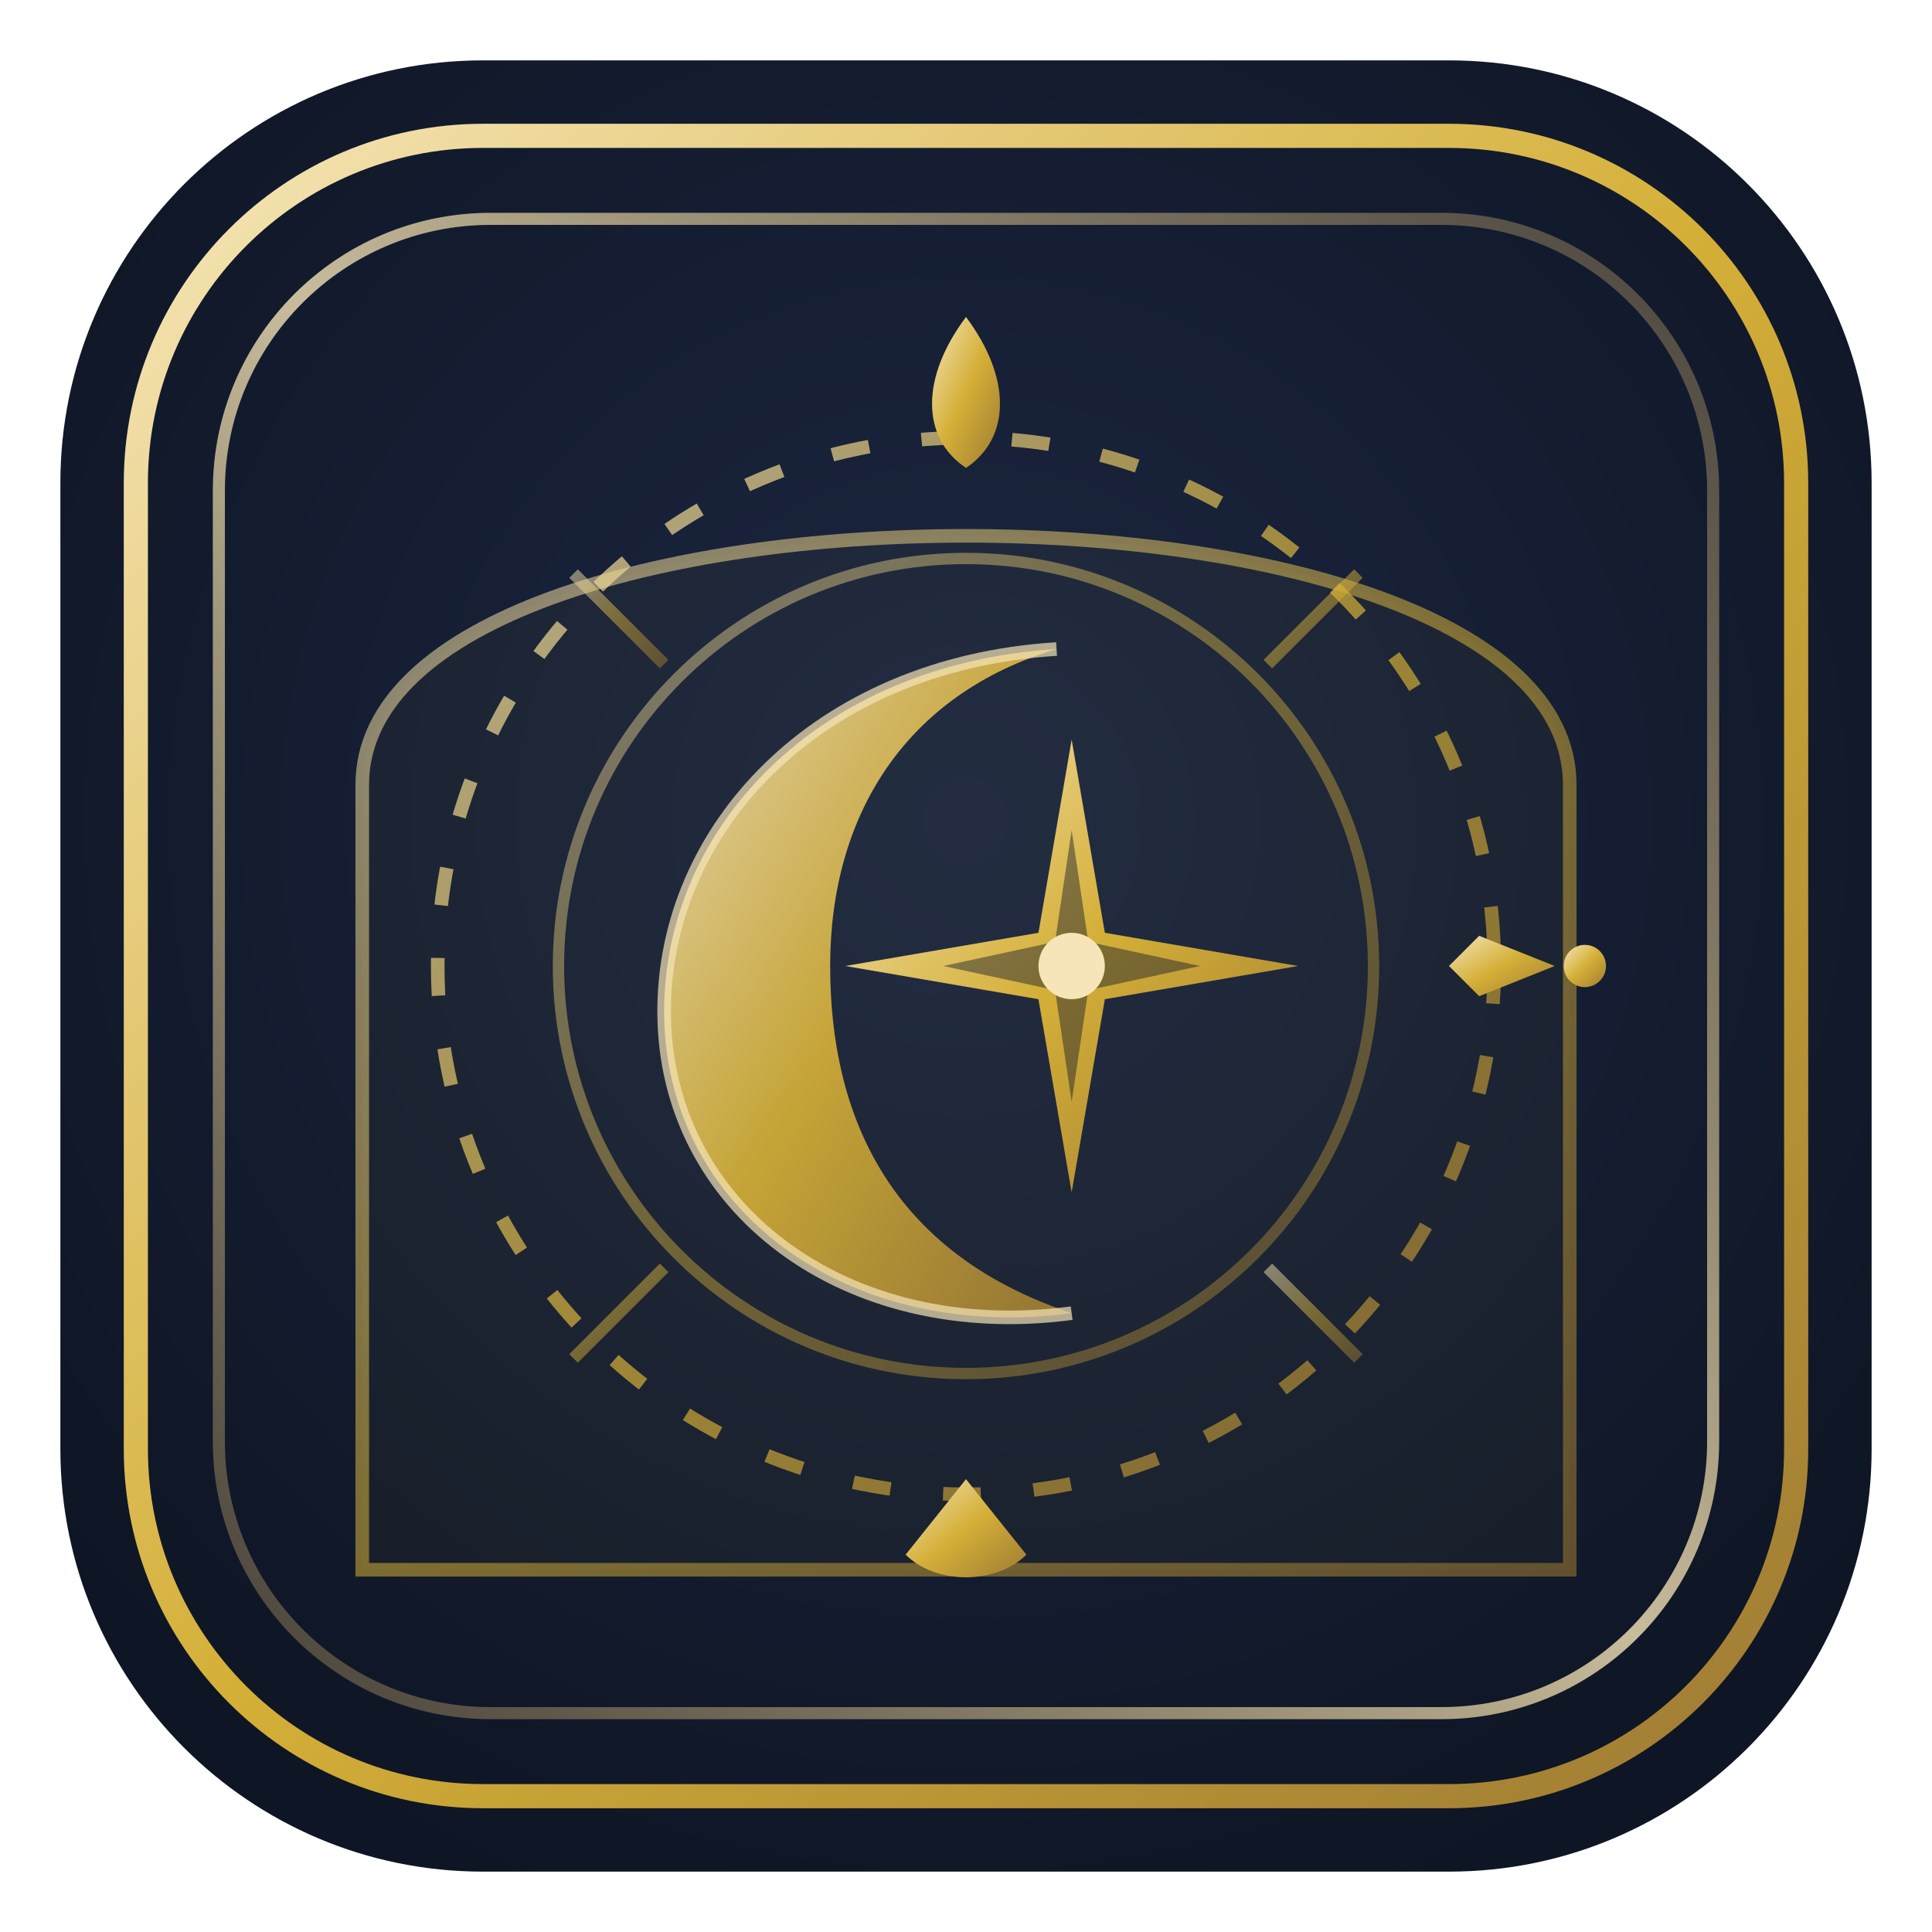
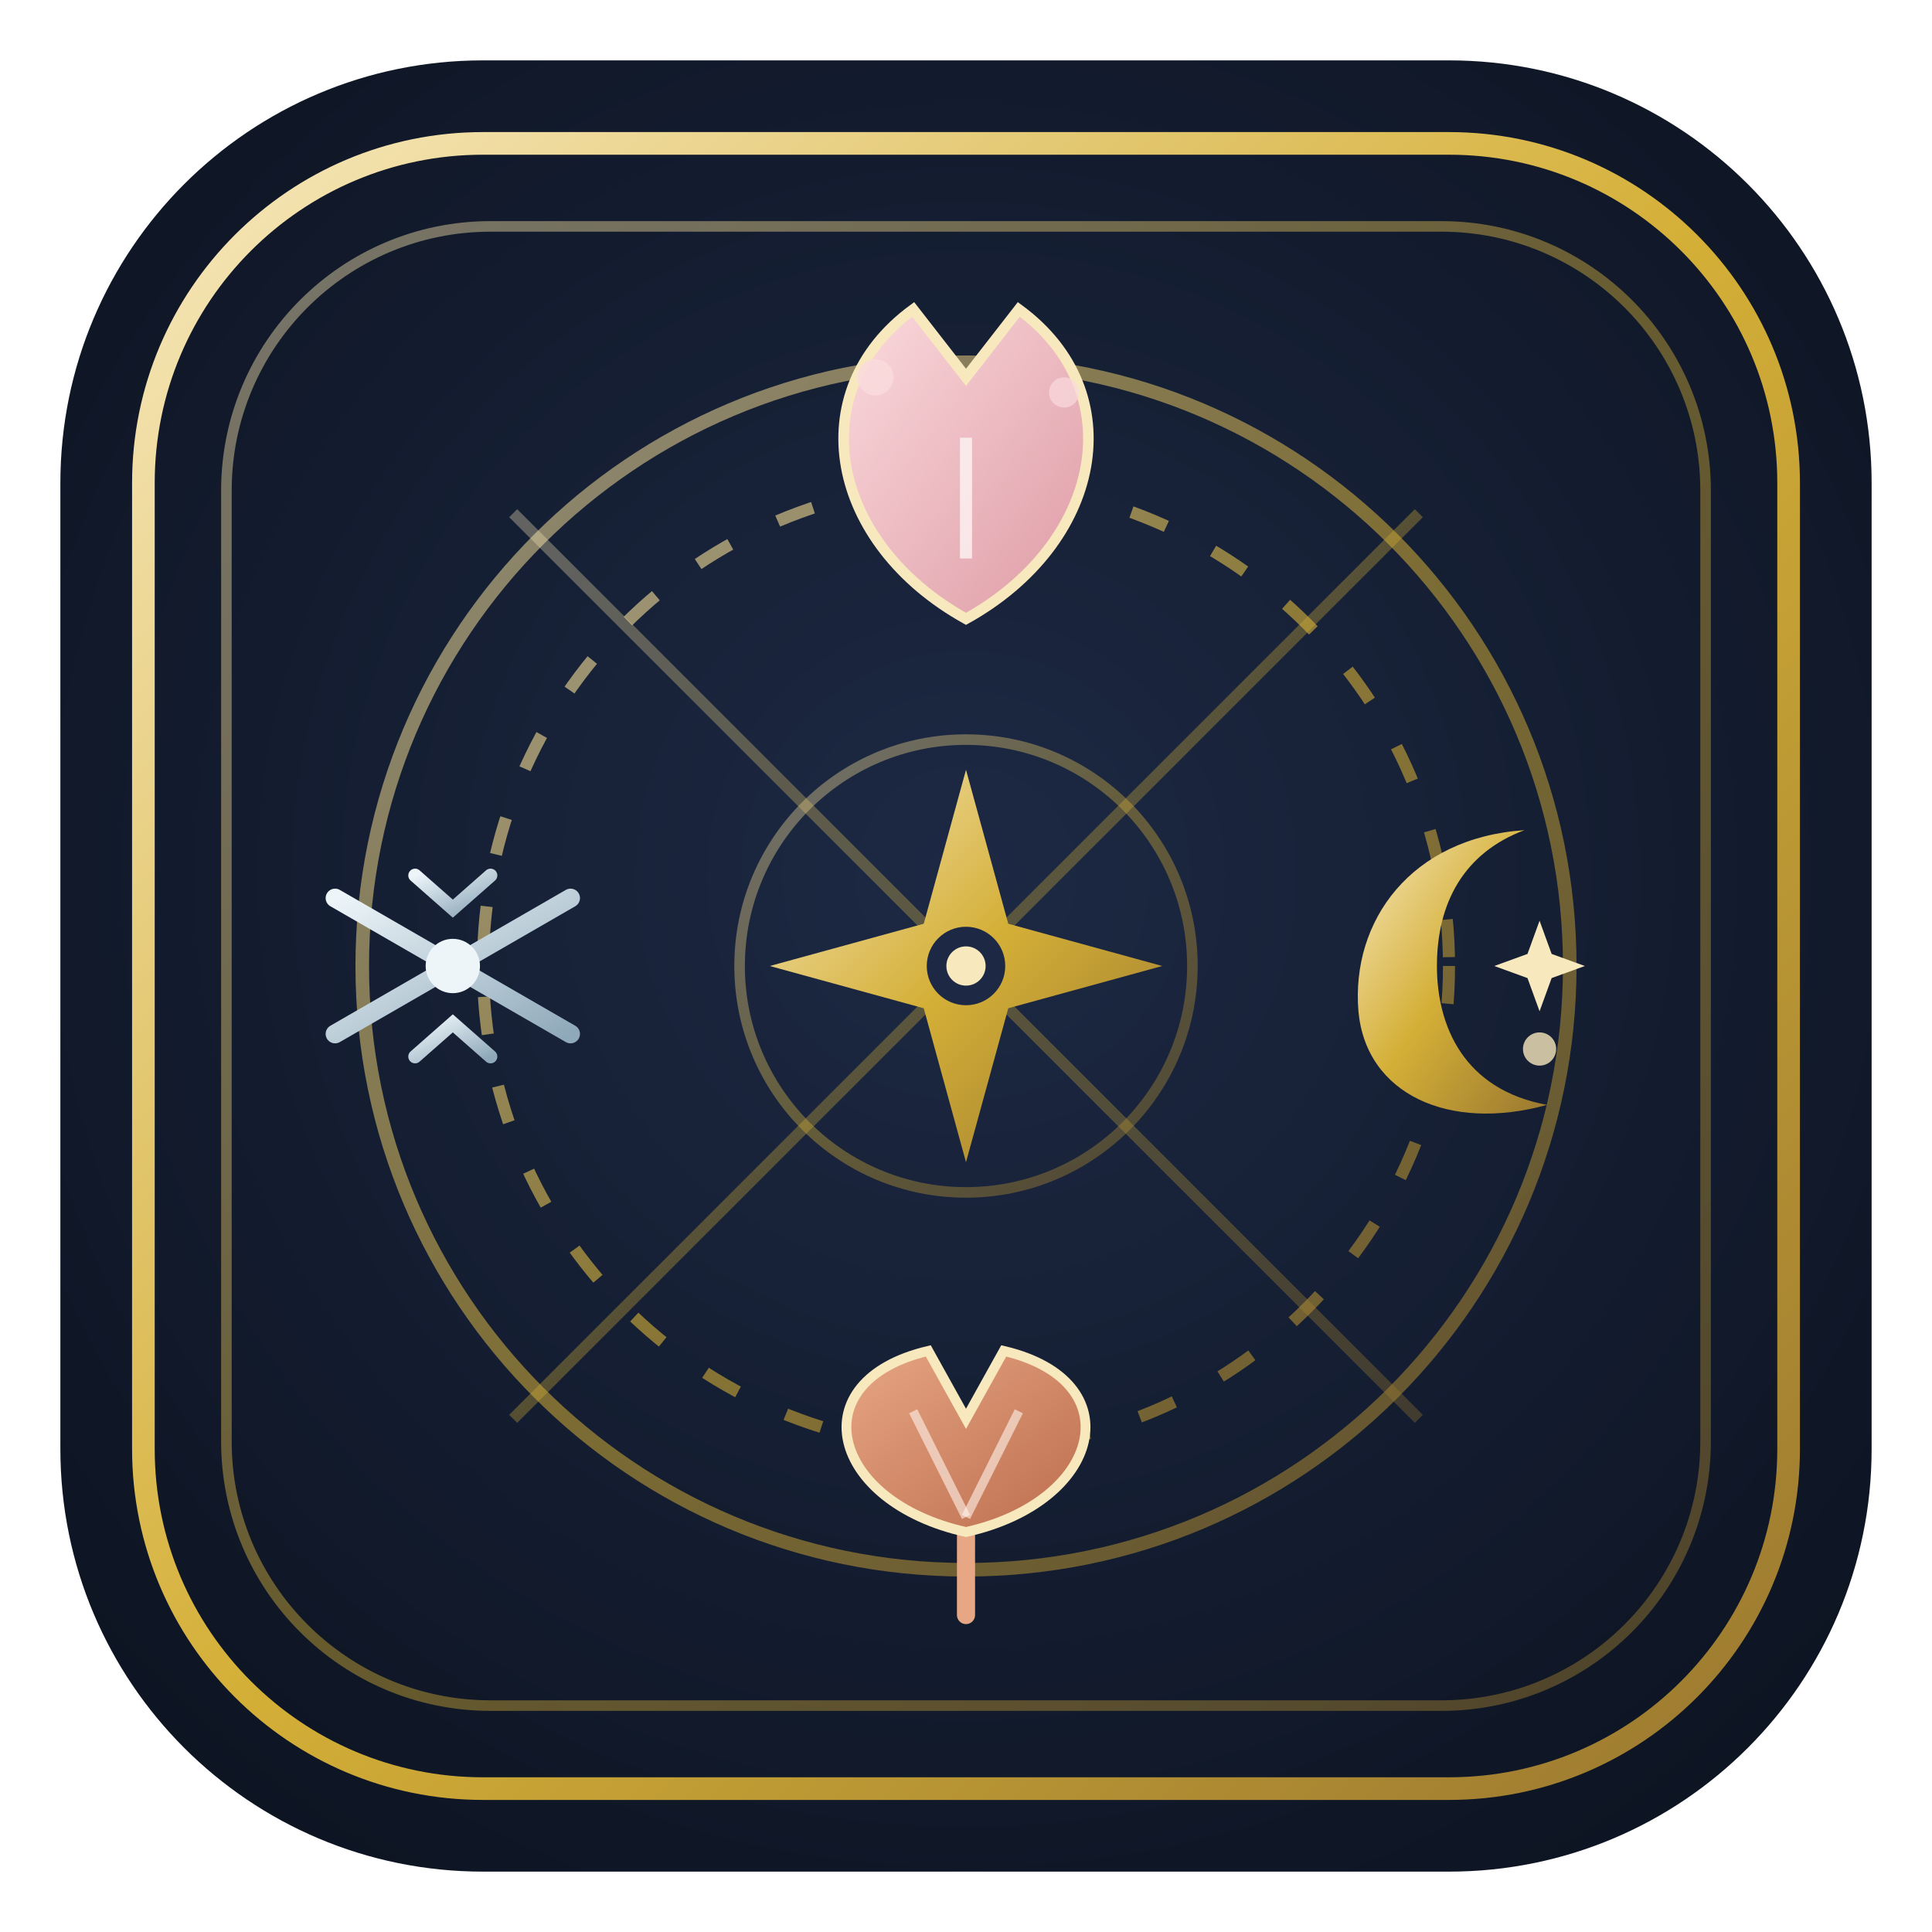
- <svg xmlns="http://www.w3.org/2000/svg" viewBox="0 0 128 128" width="128" height="128" role="img" aria-label="四時詩籤・謐夜塔羅 Emblem">
+ <svg xmlns="http://www.w3.org/2000/svg" viewBox="0 0 128 128" width="128" height="128" role="img" aria-label="時光詩箋・四季塔羅 Chronicles of Seasons Emblem">
  <defs>
-     <radialGradient id="oracleBgGrad" cx="50%" cy="42%" r="65%">
-       <stop offset="0%" stop-color="#1C2742" />
-       <stop offset="100%" stop-color="#0E1524" />
+     <radialGradient id="chronicleBgGrad" cx="50%" cy="45%" r="65%">
+       <stop offset="0%" stop-color="#1D2944" />
+       <stop offset="100%" stop-color="#0D1422" />
    </radialGradient>
-     <linearGradient id="oracleGoldGrad" x1="0%" y1="0%" x2="100%" y2="100%">
-       <stop offset="0%" stop-color="#F5E5B8" />
+     <linearGradient id="chronicleGoldGrad" x1="0%" y1="0%" x2="100%" y2="100%">
+       <stop offset="0%" stop-color="#F7E8BD" />
      <stop offset="50%" stop-color="#D4AF37" />
-       <stop offset="100%" stop-color="#9E7B34" />
+       <stop offset="100%" stop-color="#9A7830" />
    </linearGradient>
-     <linearGradient id="oracleSoftGold" x1="0%" y1="100%" x2="100%" y2="0%">
-       <stop offset="0%" stop-color="#C9A86A" stop-opacity="0.3" />
-       <stop offset="50%" stop-color="#F5E5B8" stop-opacity="0.8" />
-       <stop offset="100%" stop-color="#C9A86A" stop-opacity="0.3" />
+     <linearGradient id="springPetalGrad" x1="0%" y1="0%" x2="100%" y2="100%">
+       <stop offset="0%" stop-color="#FADADD" />
+       <stop offset="100%" stop-color="#DE9AA4" />
+     </linearGradient>
+     <linearGradient id="autumnGinkgoGrad" x1="0%" y1="0%" x2="100%" y2="100%">
+       <stop offset="0%" stop-color="#E7A684" />
+       <stop offset="100%" stop-color="#BC6D4D" />
+     </linearGradient>
+     <linearGradient id="winterFrostGrad" x1="0%" y1="0%" x2="100%" y2="100%">
+       <stop offset="0%" stop-color="#EDF5F9" />
+       <stop offset="100%" stop-color="#8FA9BA" />
    </linearGradient>
  </defs>
-   <rect x="4" y="4" width="120" height="120" rx="28" fill="url(#oracleBgGrad)" />
-   <rect x="9" y="9" width="110" height="110" rx="23" fill="none" stroke="url(#oracleGoldGrad)" stroke-width="1.6" />
-   <rect x="14.5" y="14.5" width="99" height="99" rx="18" fill="none" stroke="url(#oracleSoftGold)" stroke-width="0.8" />
-   <path d="M 24 104 V 52 C 24 30, 104 30, 104 52 V 104 Z" fill="#D4AF37" fill-opacity="0.04" stroke="url(#oracleGoldGrad)" stroke-width="0.9" stroke-opacity="0.55" />
-   <circle cx="64" cy="64" r="35" fill="none" stroke="url(#oracleGoldGrad)" stroke-width="0.9" stroke-dasharray="2.5 3.5" stroke-opacity="0.72" />
-   <circle cx="64" cy="64" r="27" fill="none" stroke="url(#oracleGoldGrad)" stroke-width="0.75" stroke-opacity="0.45" />
-   <line x1="64" y1="20" x2="64" y2="108" stroke="url(#oracleGoldGrad)" stroke-width="0.65" stroke-opacity="0.32" />
-   <line x1="20" y1="64" x2="108" y2="64" stroke="url(#oracleGoldGrad)" stroke-width="0.65" stroke-opacity="0.32" />
-   <line x1="38" y1="38" x2="44" y2="44" stroke="url(#oracleGoldGrad)" stroke-width="0.8" stroke-opacity="0.5" />
-   <line x1="90" y1="38" x2="84" y2="44" stroke="url(#oracleGoldGrad)" stroke-width="0.8" stroke-opacity="0.5" />
-   <line x1="38" y1="90" x2="44" y2="84" stroke="url(#oracleGoldGrad)" stroke-width="0.8" stroke-opacity="0.5" />
-   <line x1="90" y1="90" x2="84" y2="84" stroke="url(#oracleGoldGrad)" stroke-width="0.8" stroke-opacity="0.5" />
-   <path d="M 64 21 C 61 25, 61 29, 64 31 C 67 29, 67 25, 64 21 Z" fill="url(#oracleGoldGrad)" />
-   <polygon points="103,64 98,62 96,64 98,66" fill="url(#oracleGoldGrad)" />
-   <circle cx="105" cy="64" r="1.4" fill="url(#oracleGoldGrad)" />
-   <path d="M 64 98 L 68 103 C 66 105, 62 105, 60 103 Z" fill="url(#oracleGoldGrad)" />
-   <g stroke="url(#oracleGoldGrad)" stroke-width="1" stroke-linecap="round">
-     <line x1="21" y1="64" x2="29" y2="64" />
-     <line x1="25" y1="60" x2="25" y2="68" />
+   <rect x="4" y="4" width="120" height="120" rx="28" fill="url(#chronicleBgGrad)" />
+   <rect x="9.5" y="9.5" width="109" height="109" rx="22.5" fill="none" stroke="url(#chronicleGoldGrad)" stroke-width="1.5" />
+   <rect x="15" y="15" width="98" height="98" rx="17.5" fill="none" stroke="url(#chronicleGoldGrad)" stroke-width="0.7" stroke-opacity="0.45" />
+   <circle cx="64" cy="64" r="40" fill="none" stroke="url(#chronicleGoldGrad)" stroke-width="0.9" stroke-opacity="0.55" />
+   <circle cx="64" cy="64" r="32" fill="none" stroke="url(#chronicleGoldGrad)" stroke-width="0.8" stroke-dasharray="2.5 3.5" stroke-opacity="0.62" />
+   <circle cx="64" cy="64" r="15" fill="none" stroke="url(#chronicleGoldGrad)" stroke-width="0.7" stroke-opacity="0.4" />
+   <line x1="34" y1="34" x2="94" y2="94" stroke="url(#chronicleGoldGrad)" stroke-width="0.75" stroke-opacity="0.34" />
+   <line x1="94" y1="34" x2="34" y2="94" stroke="url(#chronicleGoldGrad)" stroke-width="0.75" stroke-opacity="0.34" />
+   <g transform="translate(64, 30)">
+     <path d="M 0 11 C -9 6, -11 -4, -3.5 -9.5 L 0 -5 L 3.5 -9.5 C 11 -4, 9 6, 0 11 Z" fill="url(#springPetalGrad)" stroke="#F7E8BD" stroke-width="0.7" />
+     <line x1="0" y1="7" x2="0" y2="-1" stroke="#FFF8F8" stroke-width="0.8" stroke-opacity="0.75" />
+     <circle cx="-6" cy="-5" r="1.2" fill="#FADADD" fill-opacity="0.85" />
+     <circle cx="6.5" cy="-4" r="1" fill="#FADADD" fill-opacity="0.7" />
  </g>
-   <path d="M 70 43 C 54 44, 44 55, 44 67 C 44 80, 56 89, 71 87 C 59 83, 55 74, 55 64 C 55 54, 60 46, 70 43 Z" fill="url(#oracleGoldGrad)" fill-opacity="0.92" />
-   <path d="M 70 43 C 54 44, 44 55, 44 67 C 44 80, 56 89, 71 87" fill="none" stroke="#F5E5B8" stroke-width="0.9" stroke-opacity="0.7" />
-   <polygon points="71,49 73.2,61.8 86,64 73.2,66.2 71,79 68.8,66.2 56,64 68.8,61.8" fill="url(#oracleGoldGrad)" />
-   <polygon points="71,55 72.1,62.4 79.5,64 72.1,65.6 71,73 69.9,65.6 62.5,64 69.9,62.4" fill="#121A2B" fill-opacity="0.45" />
-   <circle cx="71" cy="64" r="2.2" fill="#F5E5B8" />
+   <g transform="translate(97, 64)">
+     <path d="M 4 -9 C -3.5 -8.5, -7.5 -3, -7 3 C -6.5 8.5, -1 11, 5.5 9.2 C 0 8.2, -1.8 4, -1.8 0 C -1.8 -4.2, 0 -7.5, 4 -9 Z" fill="url(#chronicleGoldGrad)" />
+     <polygon points="5,-3 5.8,-0.8 8,0 5.8,0.8 5,3 4.2,0.8 2,0 4.2,-0.8" fill="#F7E8BD" />
+     <circle cx="5" cy="5.5" r="1.1" fill="#F7E8BD" fill-opacity="0.8" />
+   </g>
+   <g transform="translate(64, 98)">
+     <line x1="0" y1="9" x2="0" y2="2" stroke="#E7A684" stroke-width="1.2" stroke-linecap="round" />
+     <path d="M 0 3.5 C -9 1.5, -11 -6.5, -2.5 -8.5 L 0 -4 L 2.5 -8.5 C 11 -6.5, 9 1.5, 0 3.5 Z" fill="url(#autumnGinkgoGrad)" stroke="#F7E8BD" stroke-width="0.65" />
+     <line x1="0" y1="2.5" x2="-3.5" y2="-4.5" stroke="#FFF4EB" stroke-width="0.6" stroke-opacity="0.6" />
+     <line x1="0" y1="2.5" x2="3.5" y2="-4.5" stroke="#FFF4EB" stroke-width="0.6" stroke-opacity="0.6" />
+   </g>
+   <g transform="translate(30, 64)" stroke="url(#winterFrostGrad)" stroke-width="1.25" stroke-linecap="round">
+     <line x1="0" y1="-9" x2="0" y2="9" />
+     <line x1="-7.8" y1="-4.5" x2="7.8" y2="4.5" />
+     <line x1="7.8" y1="-4.5" x2="-7.8" y2="4.5" />
+     <polyline points="-2.5,-6 0,-3.8 2.5,-6" fill="none" stroke-width="0.9" />
+     <polyline points="-2.5,6 0,3.8 2.5,6" fill="none" stroke-width="0.9" />
+     <circle cx="0" cy="0" r="1.8" fill="#EDF5F9" stroke="none" />
+   </g>
+   <polygon points="64,51 66.8,61.2 77,64 66.8,66.8 64,77 61.2,66.8 51,64 61.2,61.2" fill="url(#chronicleGoldGrad)" />
+   <circle cx="64" cy="64" r="2.6" fill="#1D2944" />
+   <circle cx="64" cy="64" r="1.3" fill="#F7E8BD" />
</svg>
